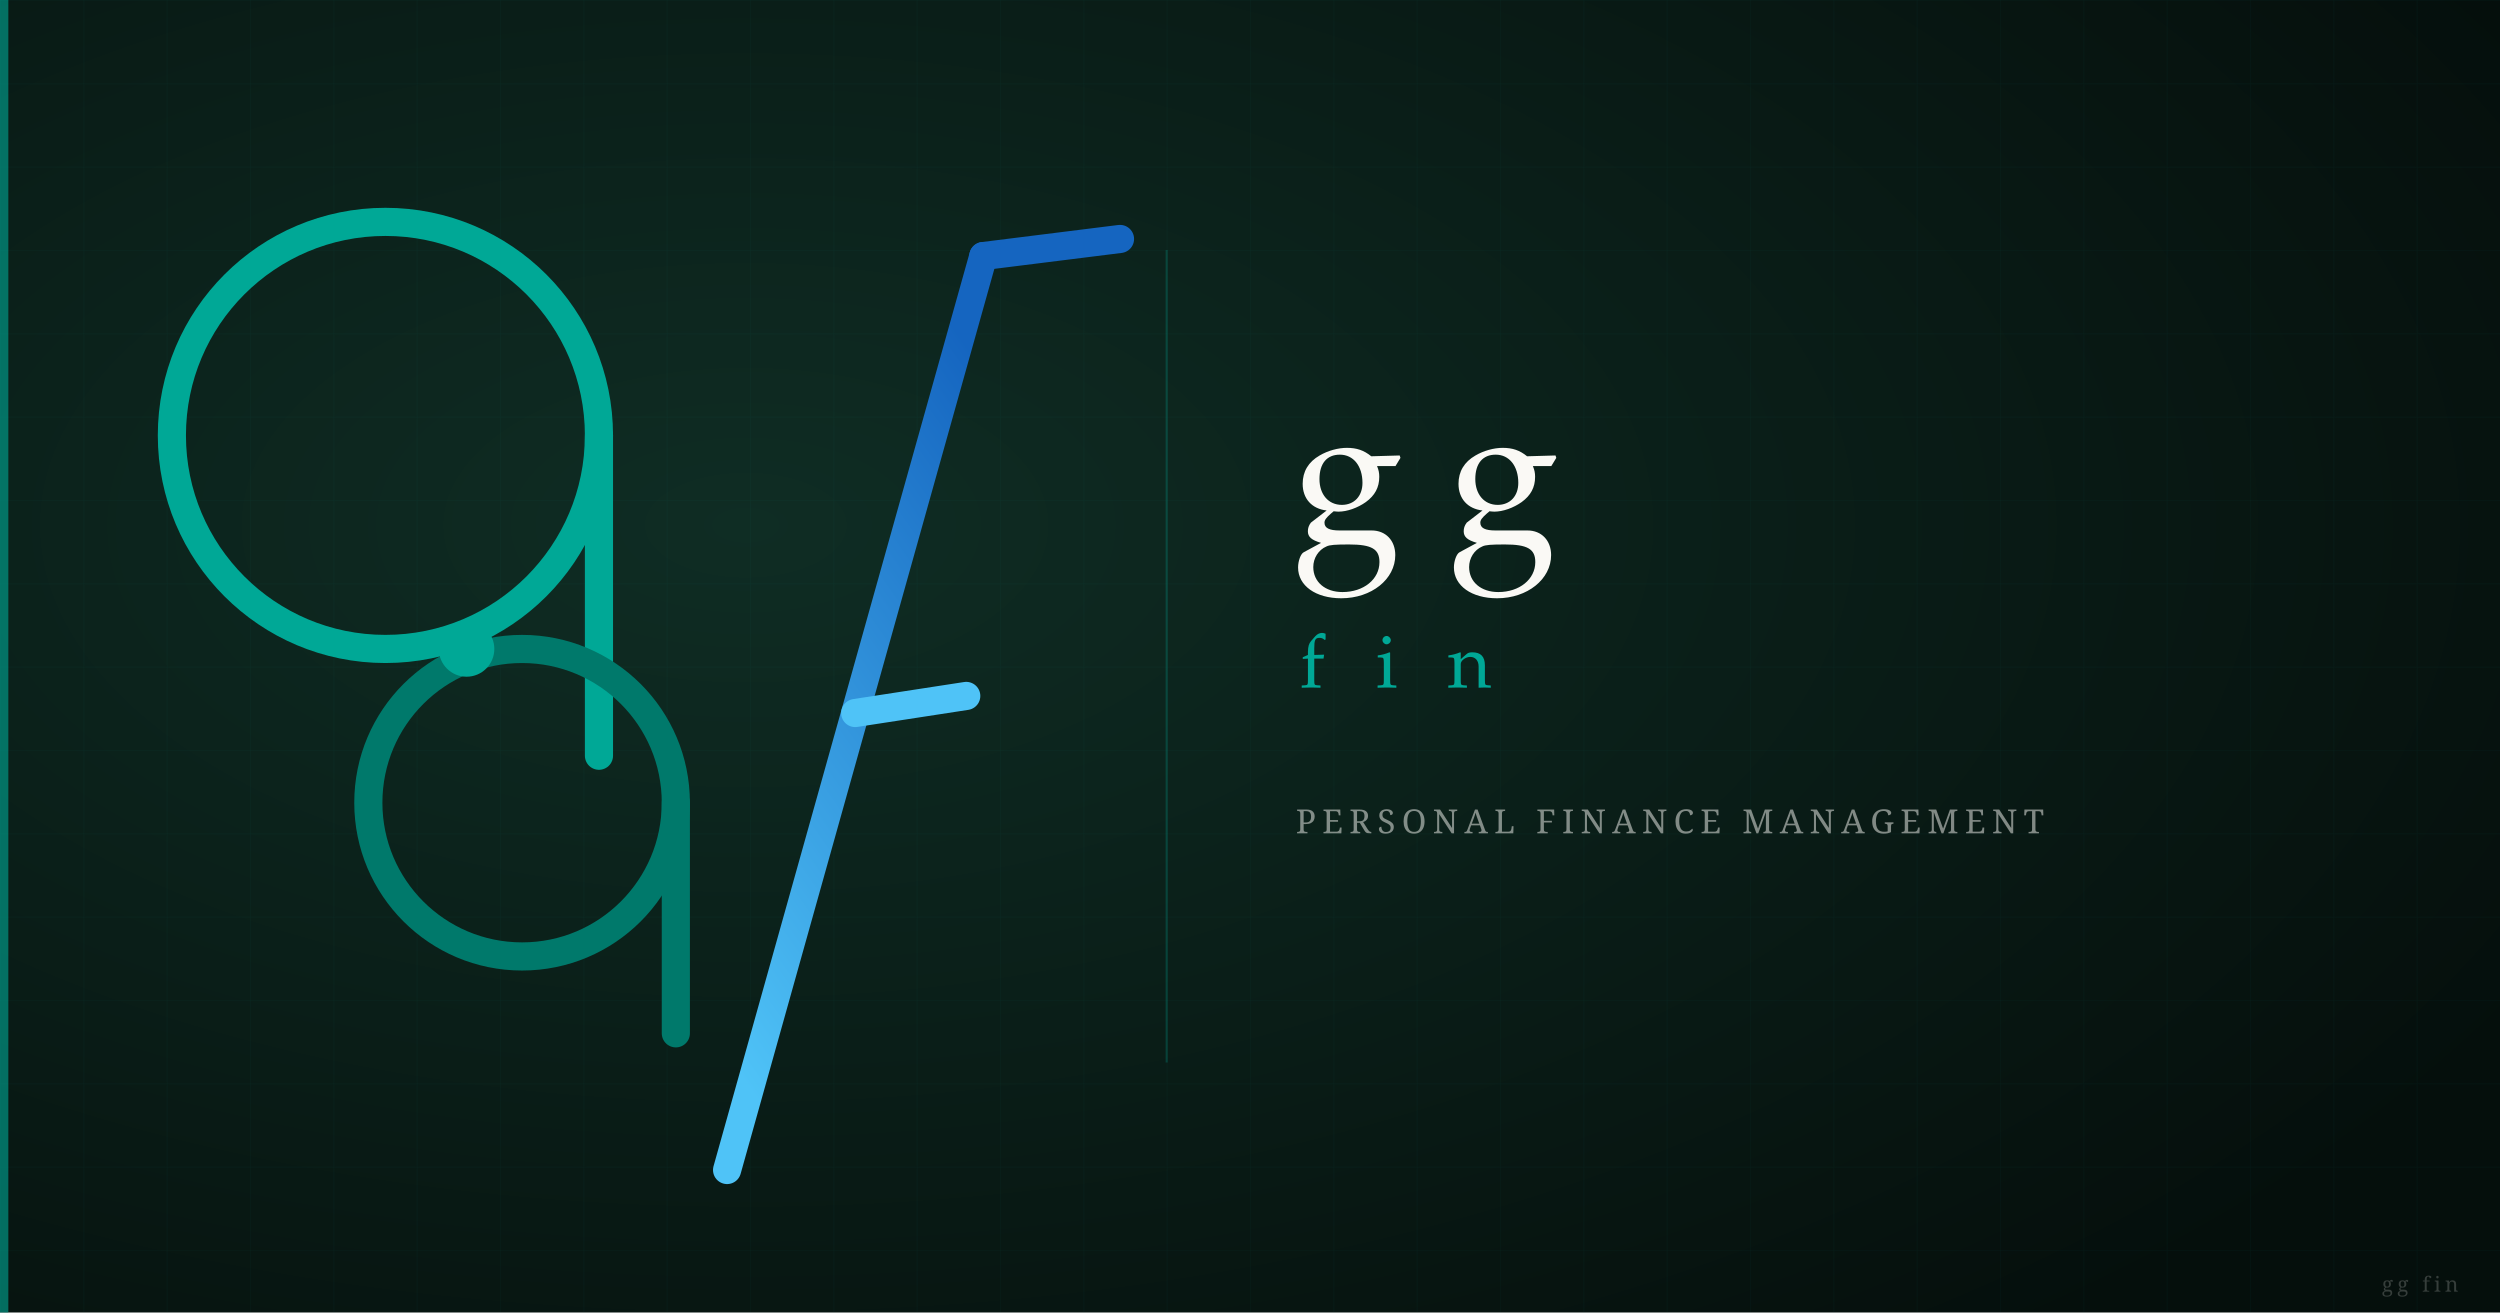
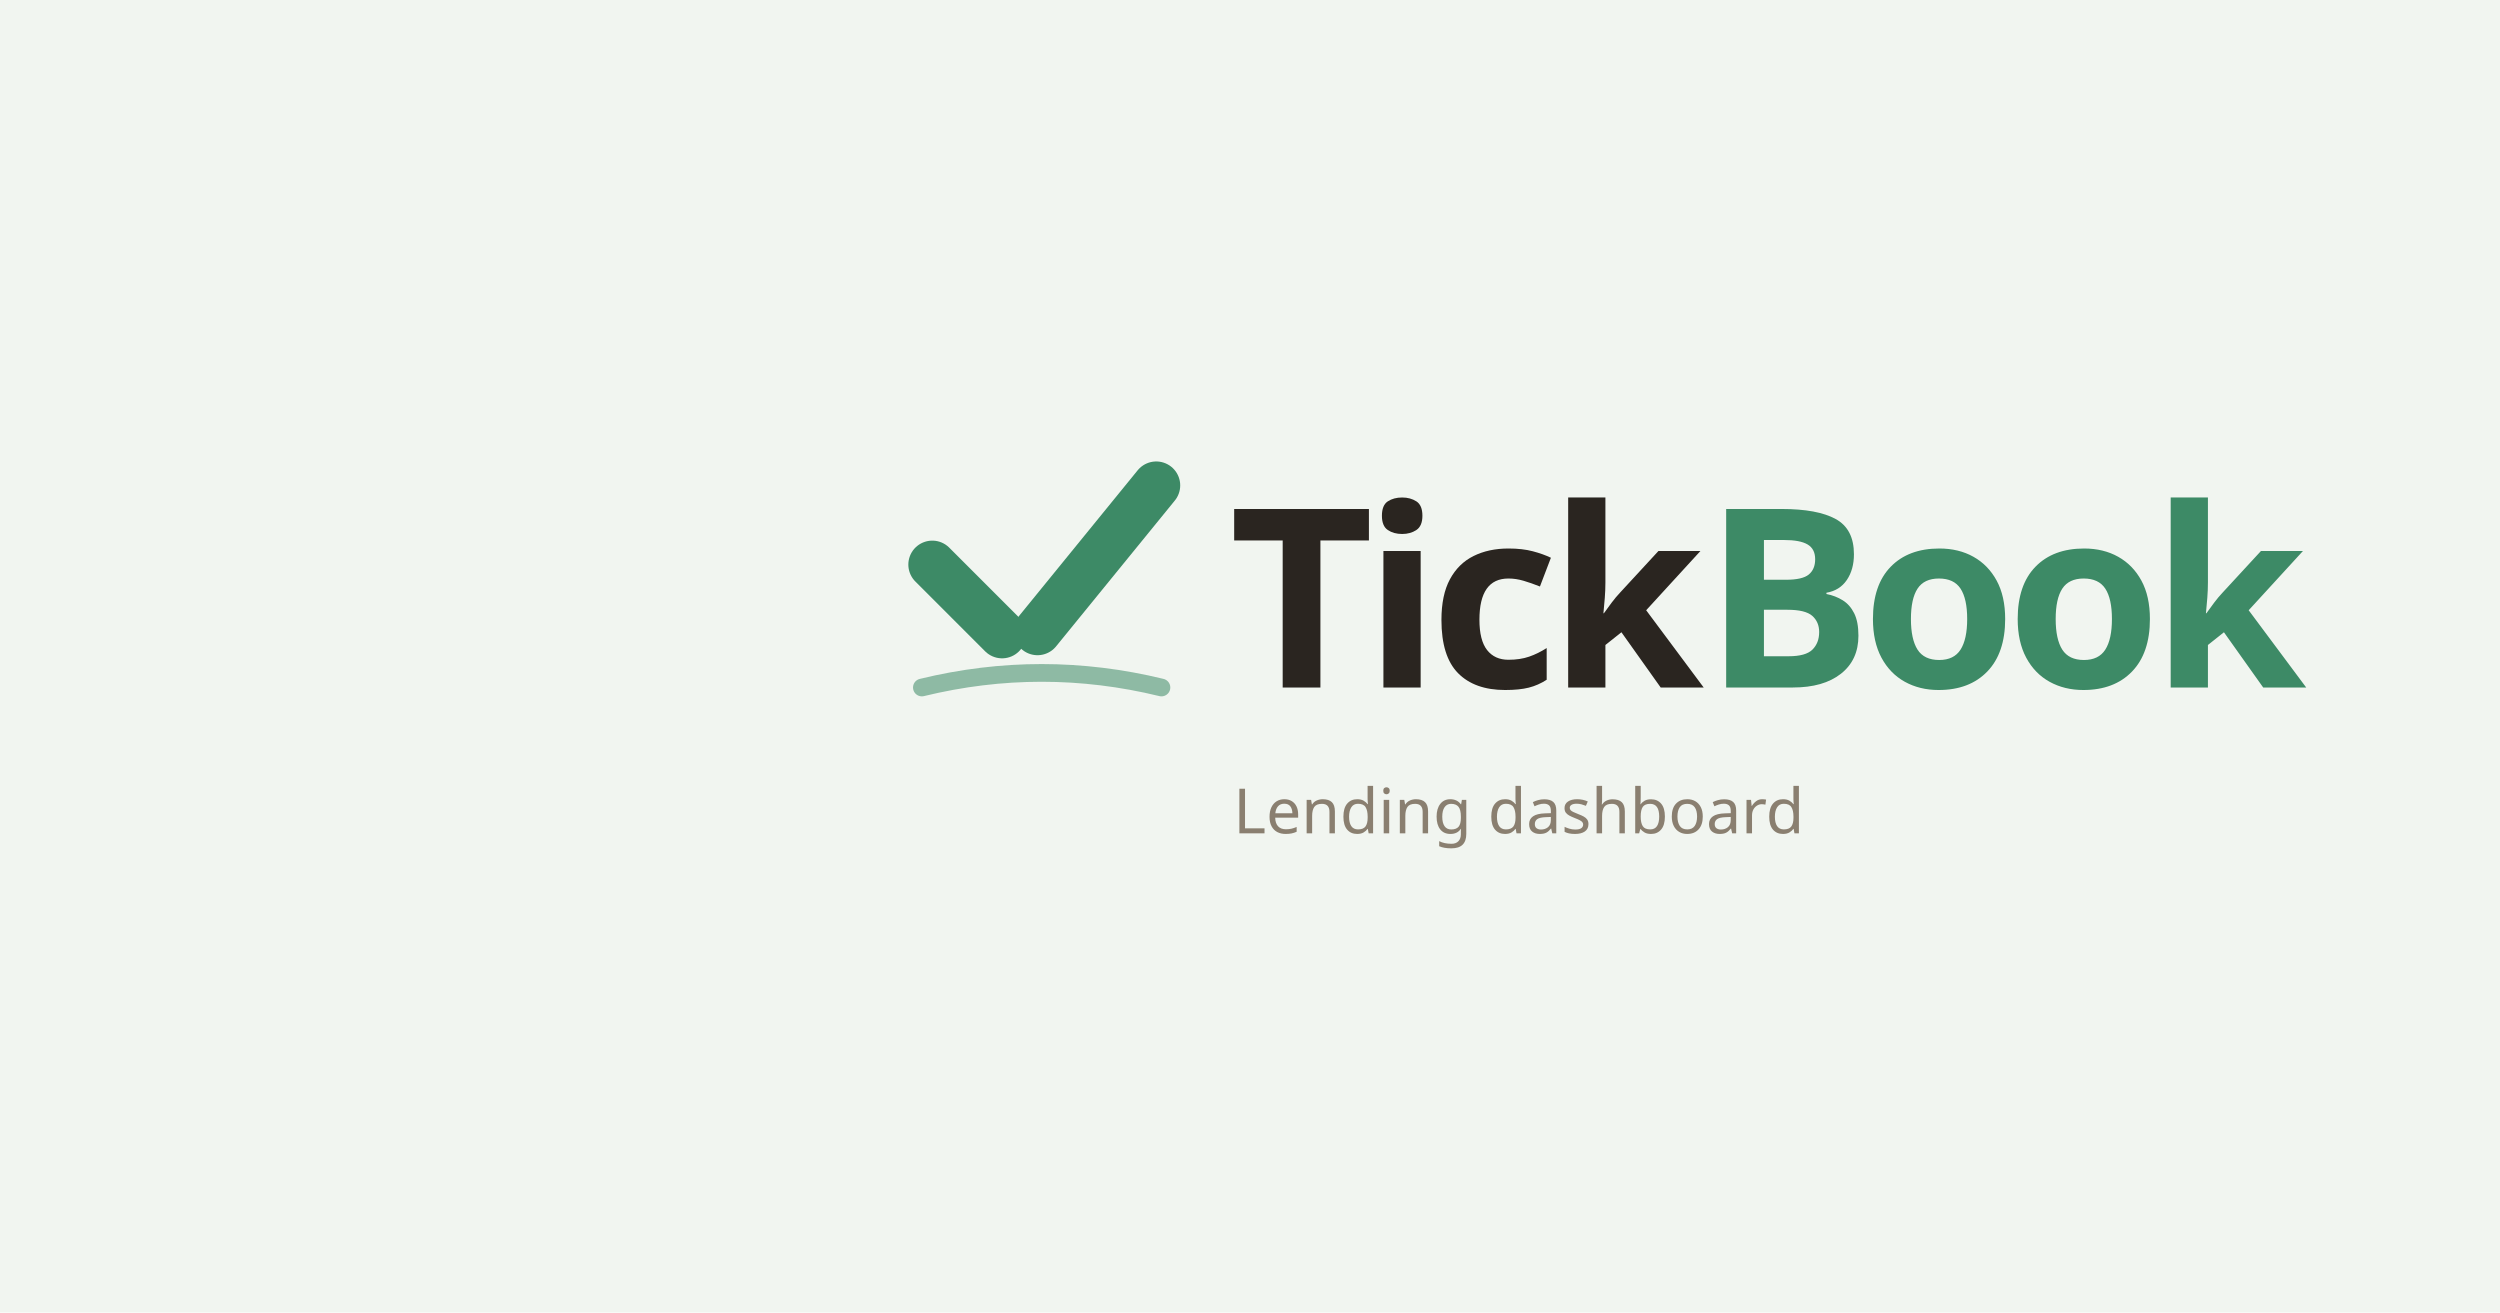
<svg xmlns="http://www.w3.org/2000/svg" width="1200" height="630" viewBox="0 0 1200 630">
-   <defs>
-     <linearGradient id="fstem" x1="0.3" y1="1" x2="0.7" y2="0">
-       <stop offset="0%" stop-color="#4FC3F7" />
-       <stop offset="100%" stop-color="#1565C0" />
-     </linearGradient>
-     <linearGradient id="wl" x1="0" y1="0" x2="1" y2="0">
-       <stop offset="0%" stop-color="#4FC3F7" />
-       <stop offset="100%" stop-color="#1565C0" />
-     </linearGradient>
-     <radialGradient id="bg" cx="30%" cy="40%" r="80%">
-       <stop offset="0%" stop-color="#0F2D24" />
-       <stop offset="100%" stop-color="#050F0C" />
-     </radialGradient>
-     <pattern id="grid" width="40" height="40" patternUnits="userSpaceOnUse">
-       <path d="M 40 0 L 0 0 0 40" fill="none" stroke="#00A896" stroke-width="0.4" opacity="0.08" />
-     </pattern>
-   </defs>
-   <rect width="1200" height="630" fill="url(#bg)" />
-   <rect width="1200" height="630" fill="url(#grid)" />
-   <rect x="0" y="0" width="4" height="630" fill="#00A896" opacity="0.6" />
-   <g transform="translate(62, 86) scale(2.05)" stroke-width="6.59" stroke-linecap="round">
-     <circle cx="60" cy="60" r="50" fill="none" stroke="#00A896" />
-     <line x1="110" y1="60" x2="110" y2="135" stroke="#00A896" />
-     <circle cx="92" cy="146" r="36" fill="none" stroke="#00796B" />
-     <line x1="128" y1="146" x2="128" y2="200" stroke="#00796B" />
-     <circle cx="79" cy="110" r="6.5" fill="#00A896" stroke="none" />
-     <line x1="140" y1="232" x2="200" y2="18" stroke="url(#fstem)" />
-     <line x1="200" y1="18" x2="232" y2="14" stroke="#1565C0" />
-     <line x1="170" y1="125" x2="196" y2="121" stroke="#4FC3F7" />
+   <rect width="1200" height="630" fill="#f1f5f0" />
+   <g transform="translate(420 190) scale(5)" fill="none" stroke-linecap="round" stroke-linejoin="round">
+     <path d="M5.5 16.2 L12.2 22.9" stroke="#3d8a66" stroke-width="4.6" />
+     <path d="M15.6 22.6 L27 8.6" stroke="#3d8a66" stroke-width="4.6" />
+     <path d="M4.5 28 Q 16 25.2 27.5 28" stroke="#3d8a66" stroke-width="1.7" opacity="0.55" />
  </g>
-   <line x1="560" y1="120" x2="560" y2="510" stroke="#00A896" stroke-width="1" opacity="0.25" />
-   <text x="620" y="260" text-anchor="start" font-family="'Palatino Linotype', Palatino, Georgia, serif" font-size="96" fill="#FAF9F5" letter-spacing="22">gg</text>
-   <line x1="620" y1="285" x2="900" y2="285" stroke="url(#wl)" stroke-width="2" />
-   <text x="624" y="330" text-anchor="start" font-family="'Palatino Linotype', Palatino, Georgia, serif" font-size="36" fill="#00A896" letter-spacing="24">fin</text>
-   <text x="622" y="400" text-anchor="start" font-family="Georgia, serif" font-size="16" fill="#FAF9F5" letter-spacing="3" opacity="0.5">PERSONAL FINANCE MANAGEMENT</text>
-   <text x="1180" y="620" text-anchor="end" font-family="Georgia, serif" font-size="10" fill="#FAF9F5" letter-spacing="2" opacity="0.2">gg fin</text>
+   <text x="590" y="330" font-family="Geist, 'Segoe UI', system-ui, sans-serif" font-size="120" font-weight="800" letter-spacing="-0.04em" fill="#2a2520">Tick<tspan fill="#3d8a66">Book</tspan>
+   </text>
+   <text x="592" y="400" font-family="Geist, 'Segoe UI', system-ui, sans-serif" font-size="30" fill="#8a7f70">Lending dashboard</text>
</svg>
